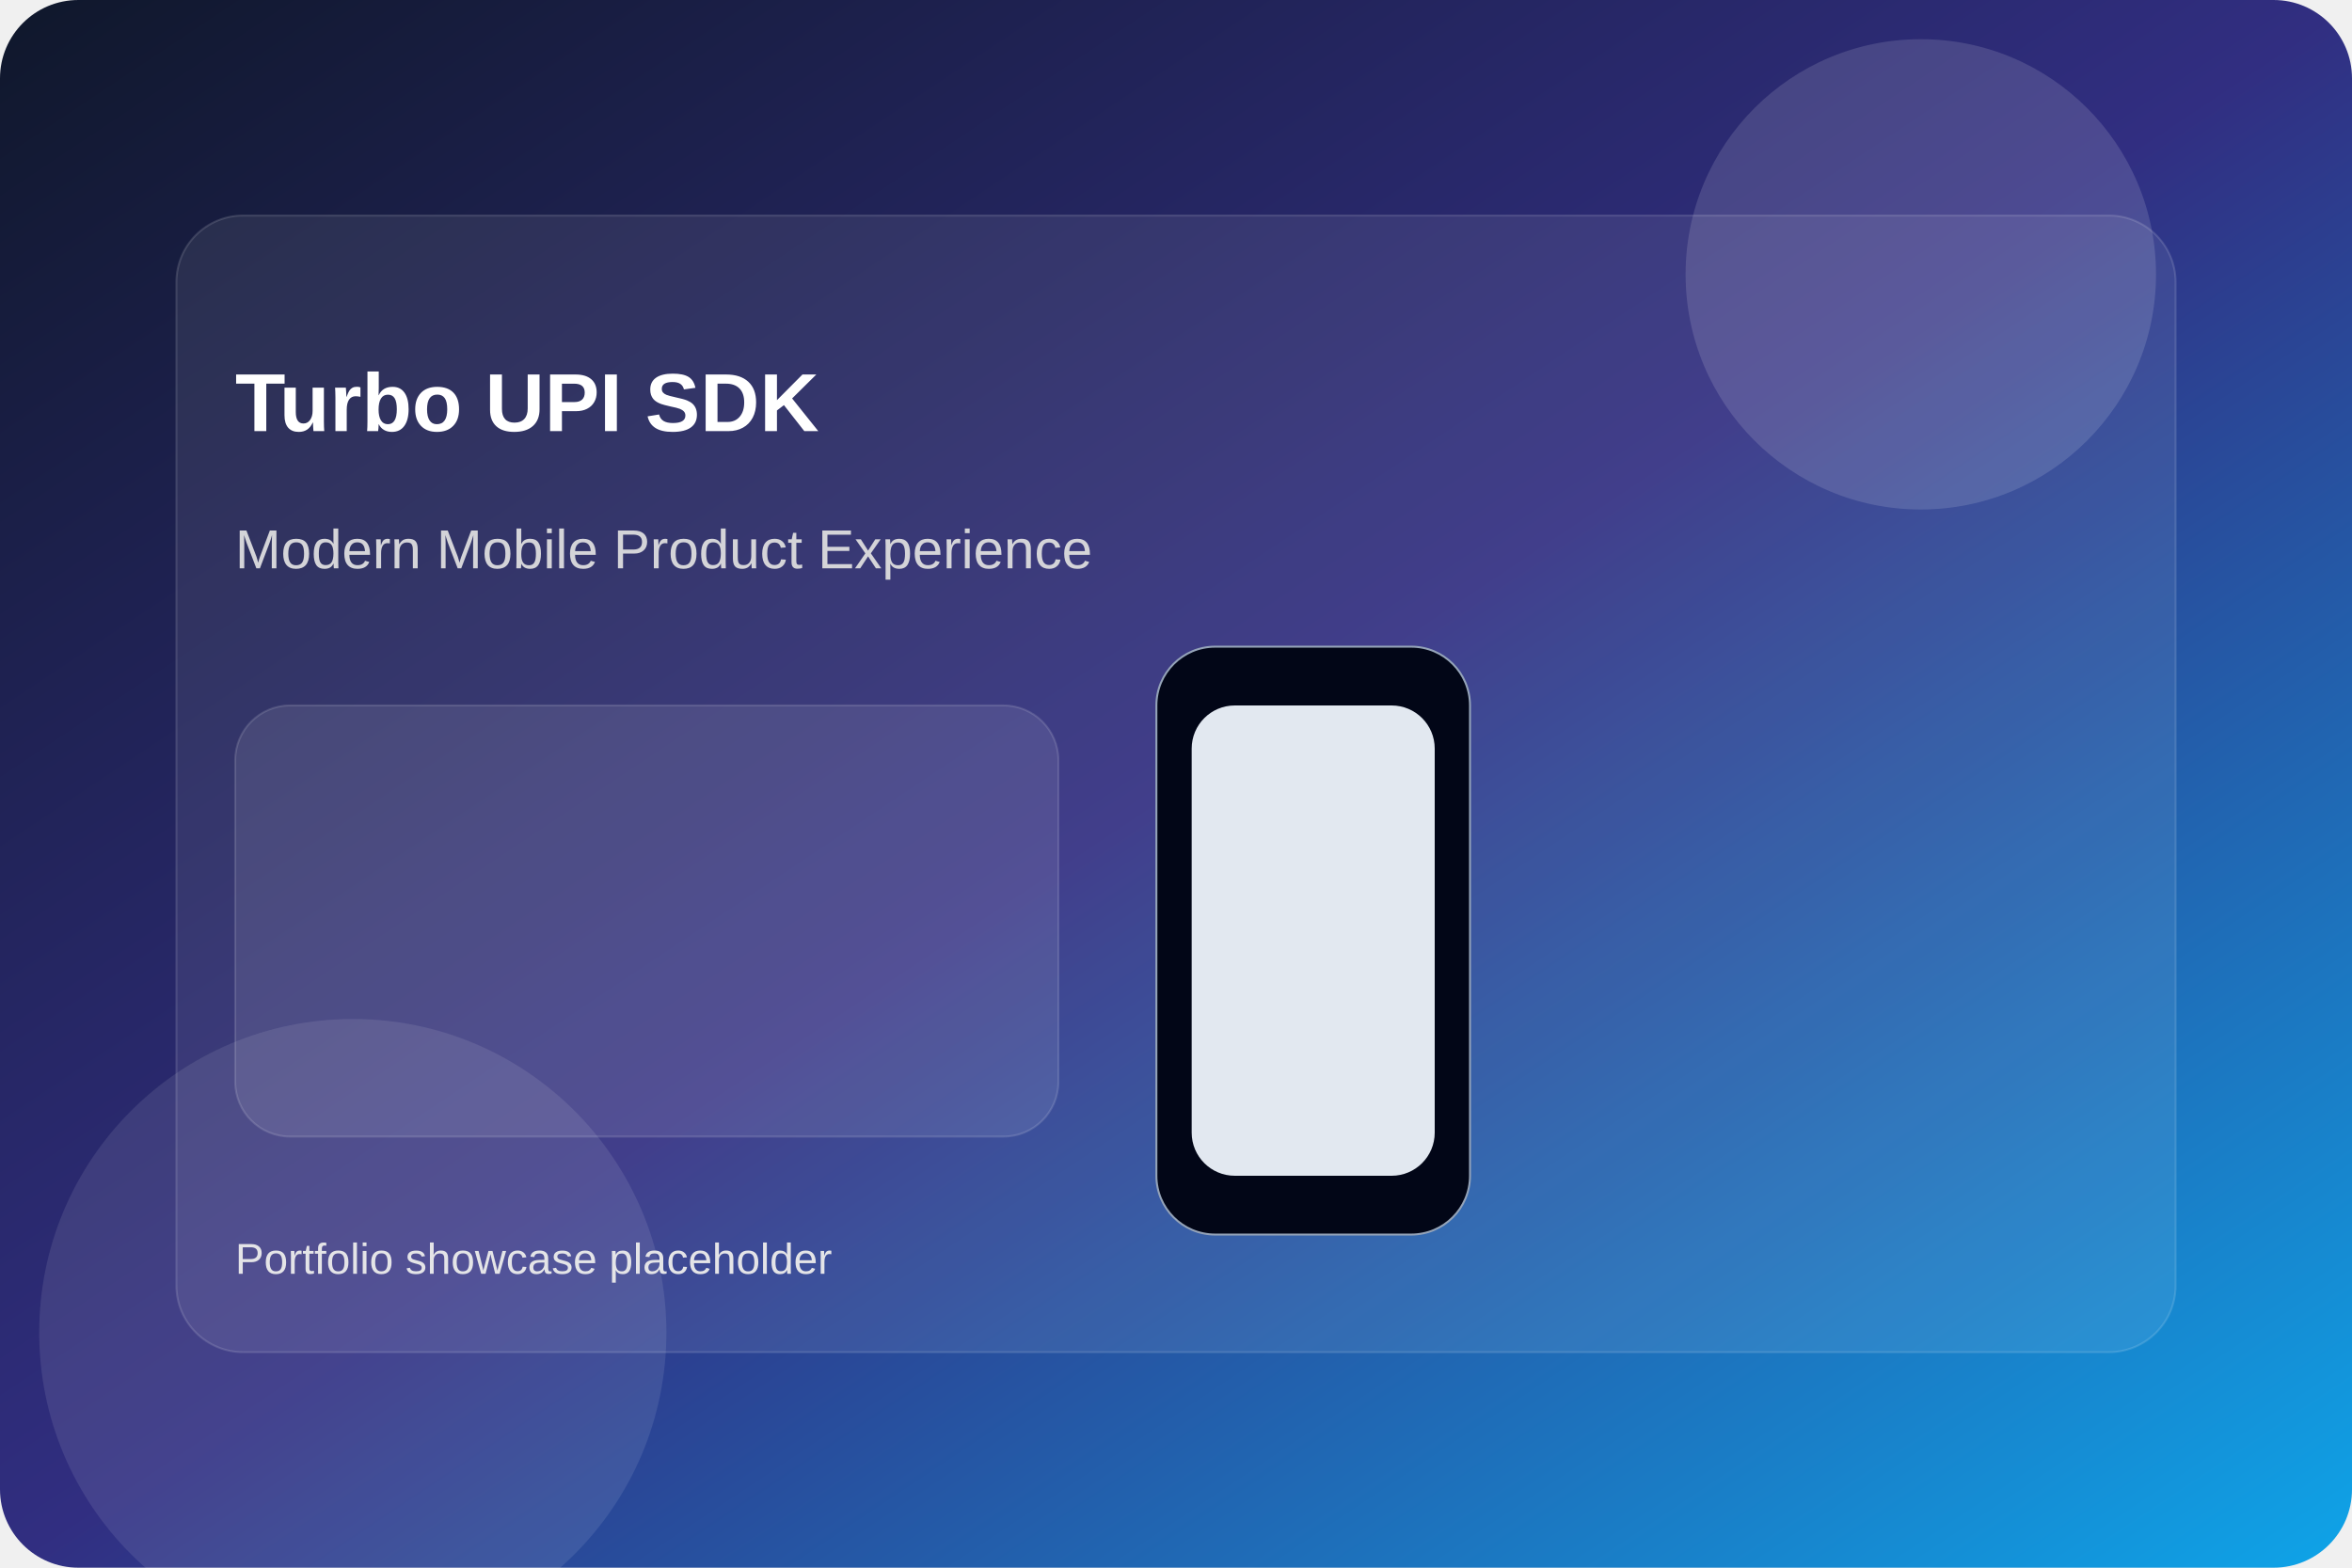
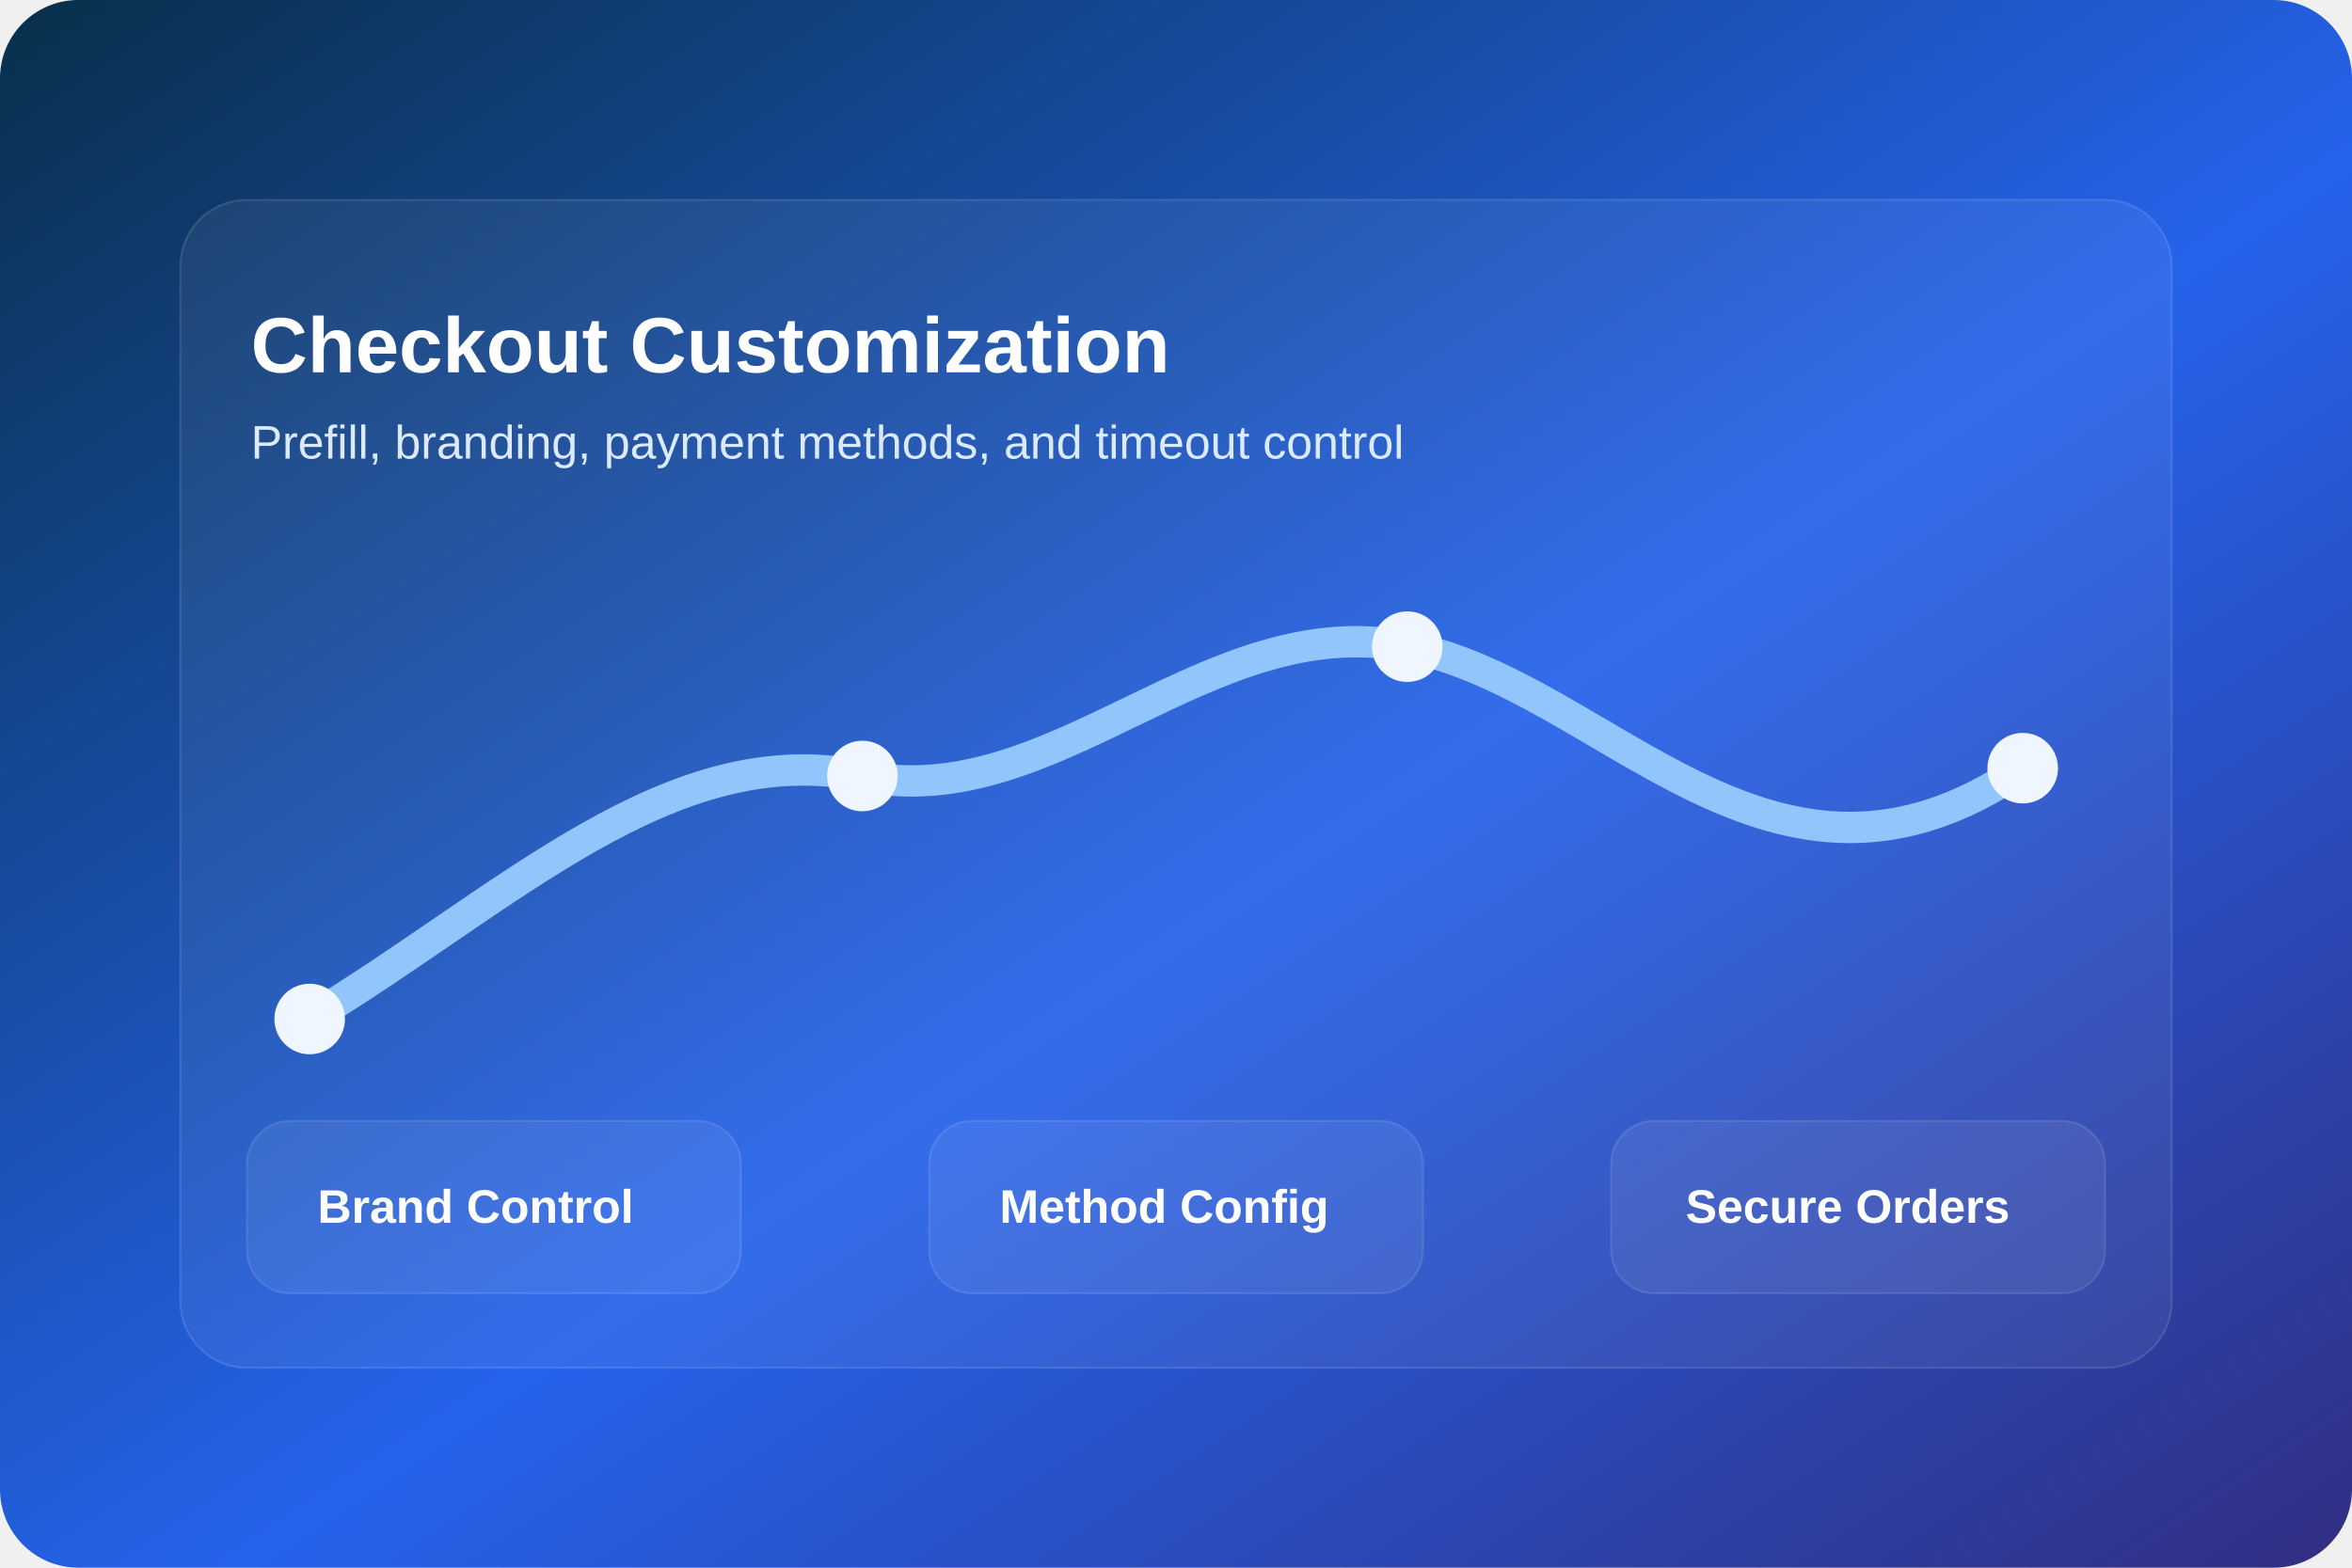
<svg xmlns="http://www.w3.org/2000/svg" width="1200" height="800" viewBox="0 0 1200 800">
  <defs>
    <linearGradient id="bg" x1="0" x2="1" y1="0" y2="1">
-       <stop offset="0%" stop-color="#0f172a" />
-       <stop offset="50%" stop-color="#312e81" />
-       <stop offset="100%" stop-color="#0ea5e9" />
+       <stop offset="0%" stop-color="#082f49" />
+       <stop offset="55%" stop-color="#2563eb" />
+       <stop offset="100%" stop-color="#312e81" />
    </linearGradient>
  </defs>
-   <rect width="1200" height="800" fill="url(#bg)" rx="40" />
-   <circle cx="980" cy="140" r="120" fill="#ffffff22" />
-   <circle cx="180" cy="680" r="160" fill="#ffffff18" />
-   <rect x="90" y="110" width="1020" height="580" rx="34" fill="#ffffff14" stroke="#ffffff22" />
-   <text x="120" y="220" fill="white" font-size="42" font-family="Arial, sans-serif" font-weight="700">Turbo UPI SDK</text>
-   <text x="120" y="290" fill="#d4d4d8" font-size="28" font-family="Arial, sans-serif">Modern Mobile Product Experience</text>
-   <rect x="120" y="360" width="420" height="220" rx="28" fill="#ffffff18" stroke="#ffffff22" />
-   <rect x="590" y="330" width="160" height="300" rx="30" fill="#020617" stroke="#94a3b8" />
-   <rect x="608" y="360" width="124" height="240" rx="22" fill="#e2e8f0" />
-   <text x="120" y="650" fill="#e4e4e7" font-size="22" font-family="Arial, sans-serif">Portfolio showcase placeholder</text>
+   <rect width="1200" height="800" rx="40" fill="url(#bg)" />
+   <rect x="92" y="102" width="1016" height="596" rx="34" fill="#ffffff10" stroke="#ffffff1f" />
+   <text x="128" y="190" fill="#ffffff" font-size="40" font-family="Arial, sans-serif" font-weight="700">Checkout Customization</text>
+   <text x="128" y="234" fill="#dbeafe" font-size="24" font-family="Arial, sans-serif">Prefill, branding, payment methods, and timeout control</text>
+   <path d="M158 520 C260 458 342 376 440 396 C538 416 616 310 718 330 C820 350 904 480 1032 392" fill="none" stroke="#93c5fd" stroke-width="16" stroke-linecap="round" />
+   <circle cx="158" cy="520" r="18" fill="#eff6ff" />
+   <circle cx="440" cy="396" r="18" fill="#eff6ff" />
+   <circle cx="718" cy="330" r="18" fill="#eff6ff" />
+   <circle cx="1032" cy="392" r="18" fill="#eff6ff" />
+   <rect x="126" y="572" width="252" height="88" rx="22" fill="#ffffff12" stroke="#ffffff1c" />
+   <text x="162" y="624" fill="#ffffff" font-size="24" font-family="Arial, sans-serif" font-weight="700">Brand Control</text>
+   <rect x="474" y="572" width="252" height="88" rx="22" fill="#ffffff12" stroke="#ffffff1c" />
+   <text x="510" y="624" fill="#ffffff" font-size="24" font-family="Arial, sans-serif" font-weight="700">Method Config</text>
+   <rect x="822" y="572" width="252" height="88" rx="22" fill="#ffffff12" stroke="#ffffff1c" />
+   <text x="860" y="624" fill="#ffffff" font-size="24" font-family="Arial, sans-serif" font-weight="700">Secure Orders</text>
</svg>
